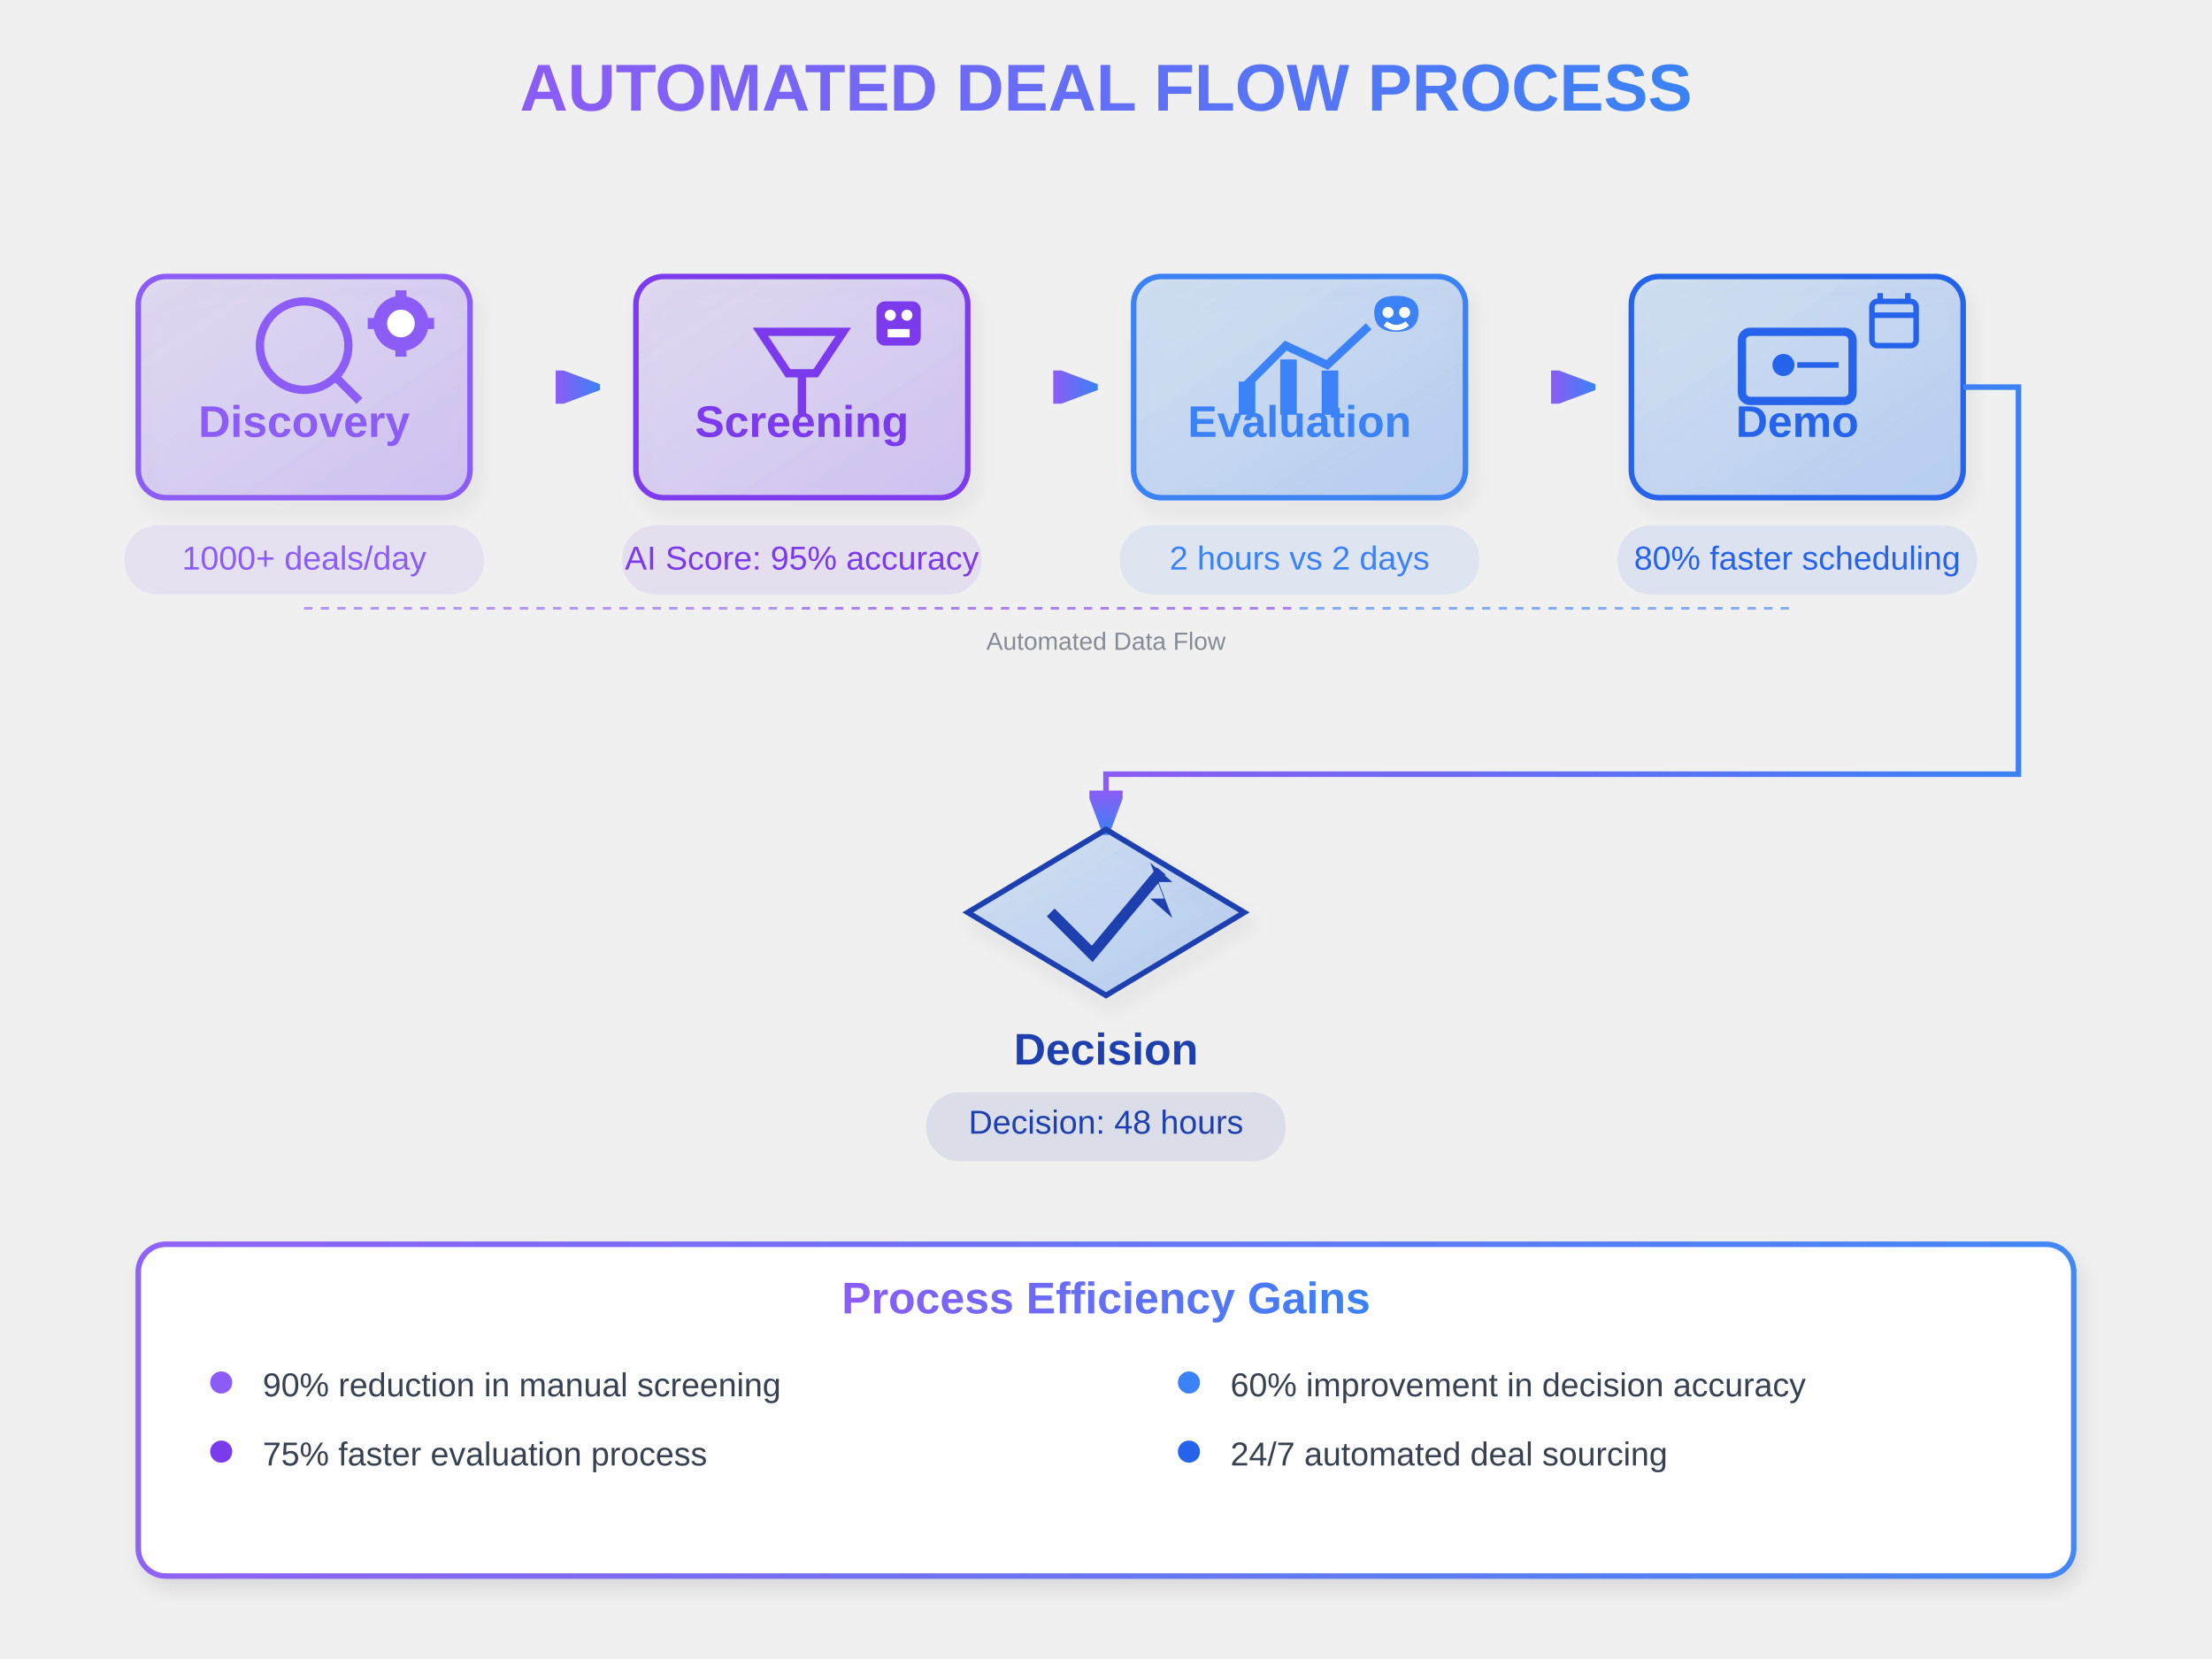
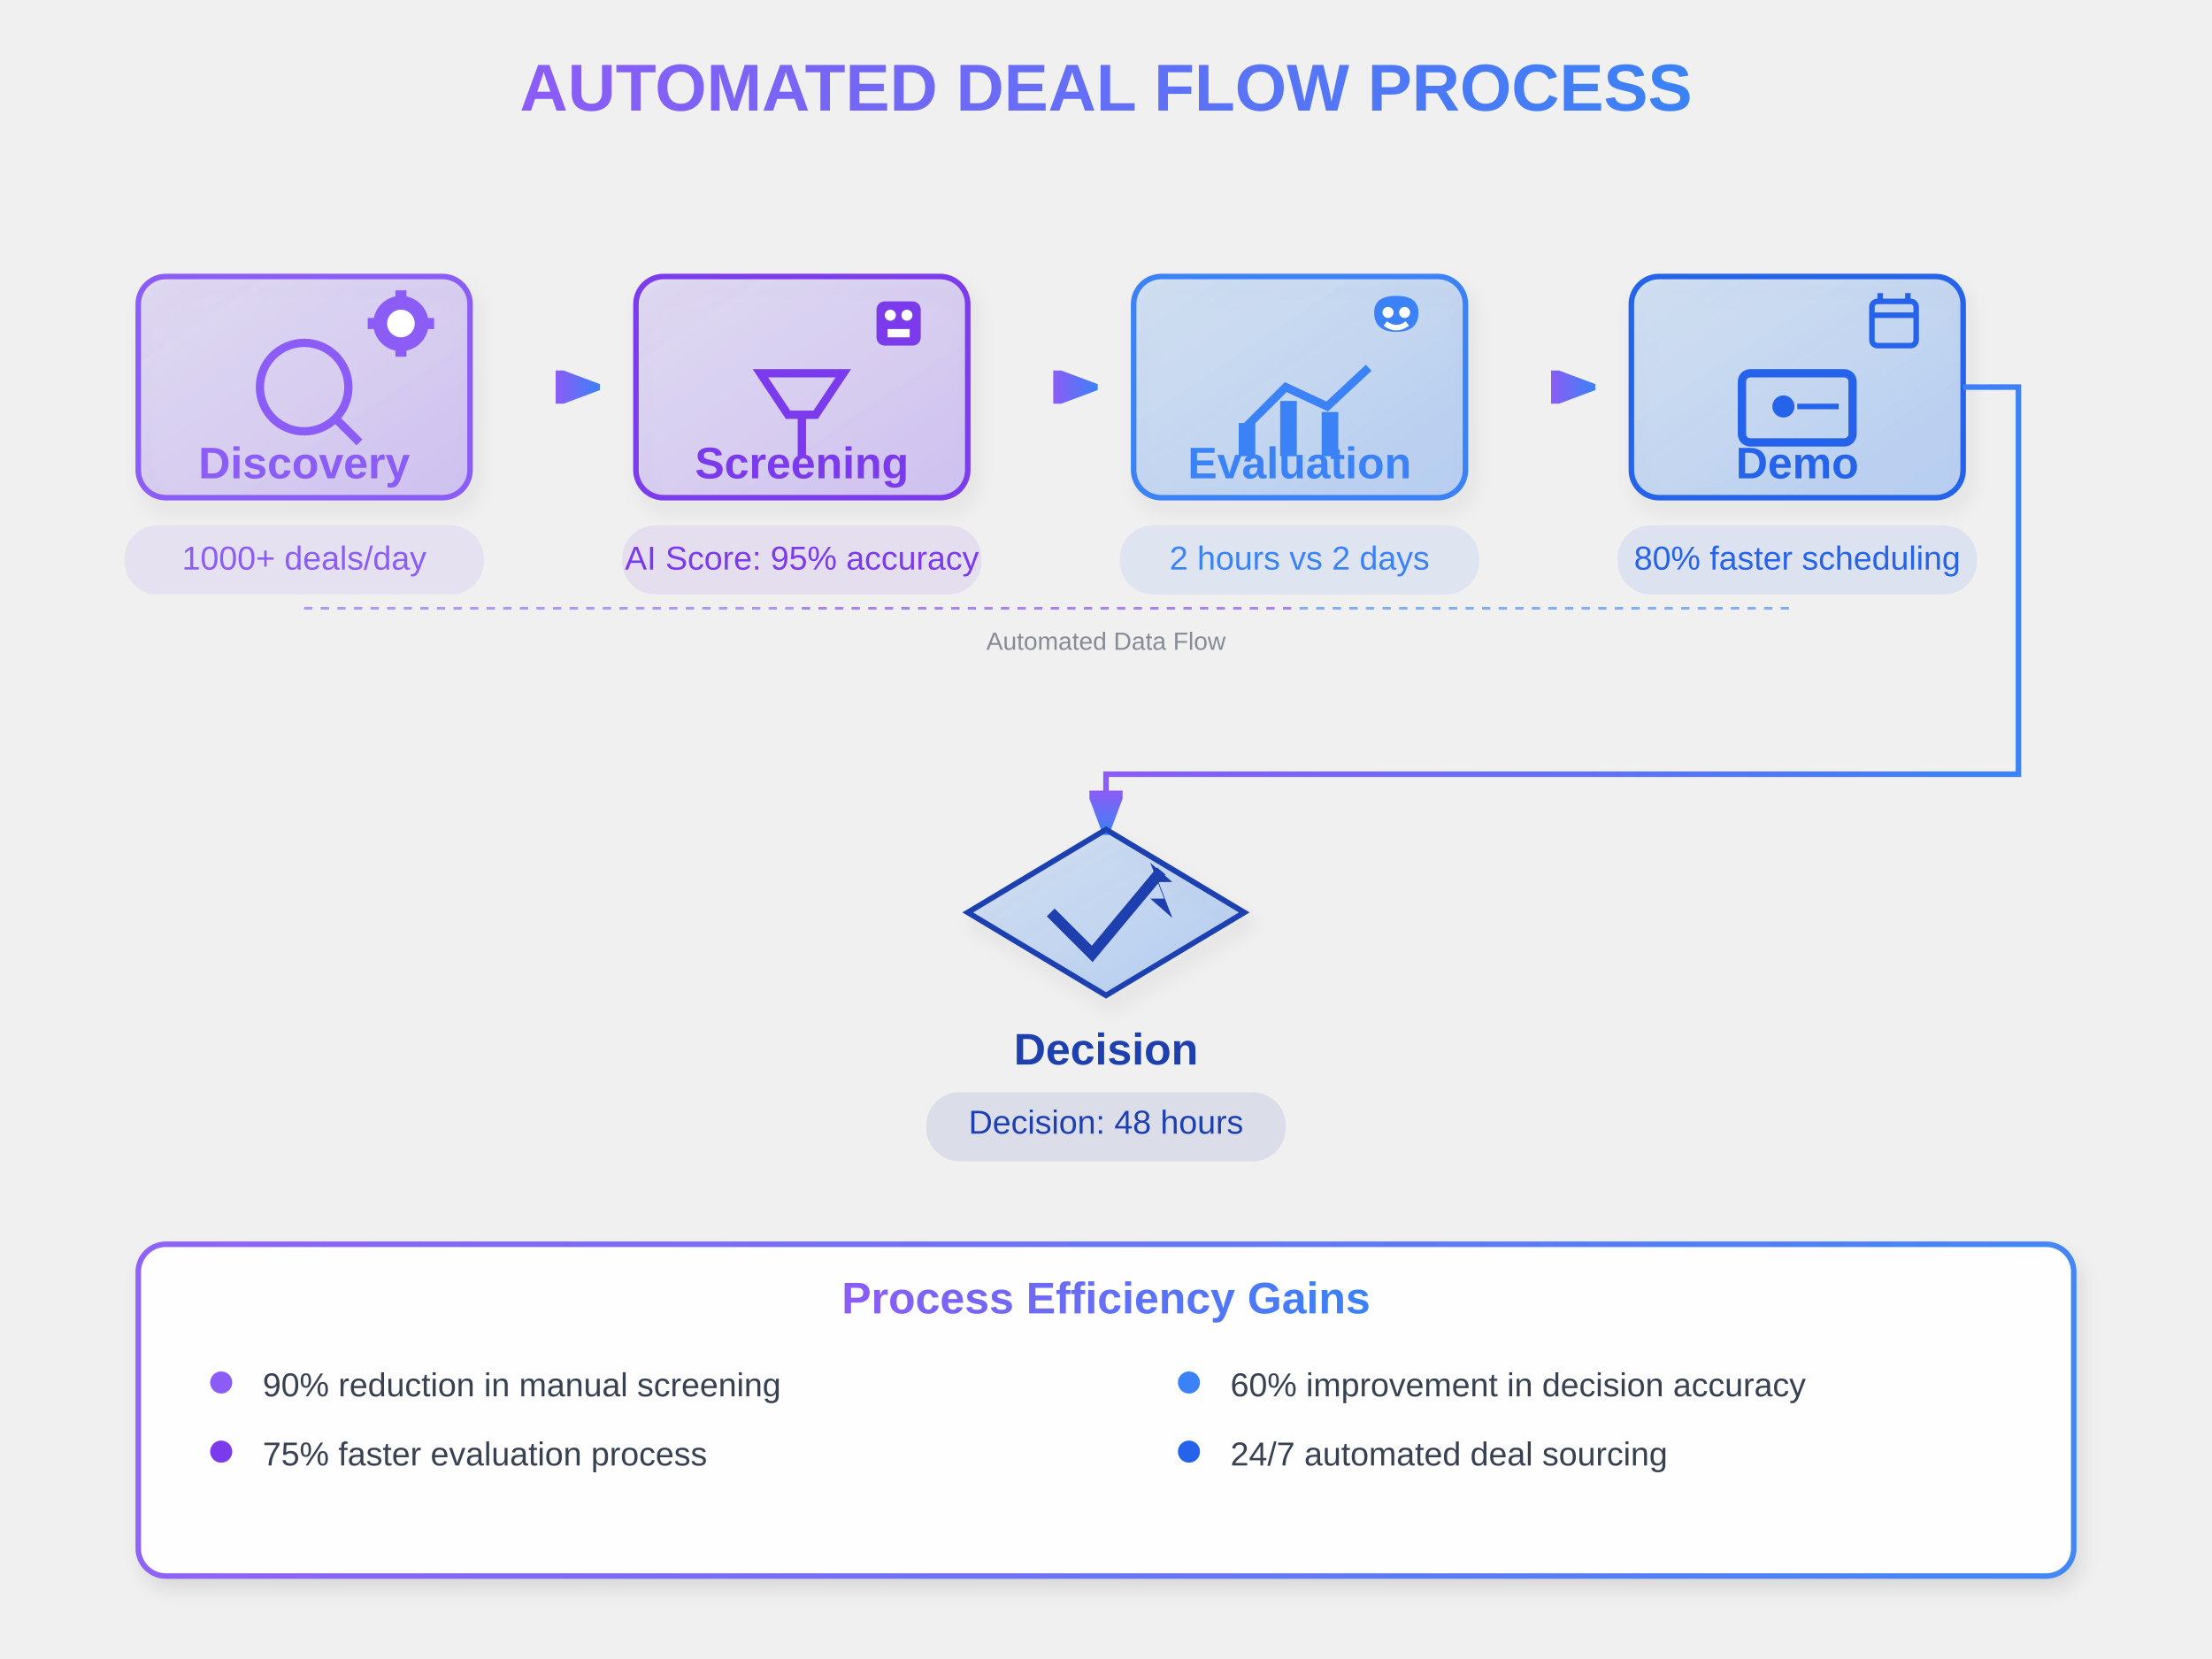
<svg xmlns="http://www.w3.org/2000/svg" width="800" height="600" viewBox="0 0 800 600">
  <defs>
    <linearGradient id="purpleBlue" x1="0%" y1="0%" x2="100%" y2="0%">
      <stop offset="0%" style="stop-color:#8B5CF6;stop-opacity:1" />
      <stop offset="100%" style="stop-color:#3B82F6;stop-opacity:1" />
    </linearGradient>
    <linearGradient id="lightPurple" x1="0%" y1="0%" x2="100%" y2="100%">
      <stop offset="0%" style="stop-color:#A78BFA;stop-opacity:0.2" />
      <stop offset="100%" style="stop-color:#8B5CF6;stop-opacity:0.3" />
    </linearGradient>
    <linearGradient id="lightBlue" x1="0%" y1="0%" x2="100%" y2="100%">
      <stop offset="0%" style="stop-color:#60A5FA;stop-opacity:0.2" />
      <stop offset="100%" style="stop-color:#3B82F6;stop-opacity:0.3" />
    </linearGradient>
    <filter id="shadow" x="-20%" y="-20%" width="140%" height="140%">
      <feDropShadow dx="2" dy="4" stdDeviation="3" flood-color="#000000" flood-opacity="0.1" />
    </filter>
    <marker id="arrowhead" markerWidth="8" markerHeight="6" refX="7" refY="3" orient="auto" markerUnits="strokeWidth">
      <polygon points="0 0, 8 3, 0 6" fill="url(#purpleBlue)" stroke="url(#purpleBlue)" stroke-width="1" />
    </marker>
  </defs>
  <text x="400" y="40" font-family="Arial, sans-serif" font-size="24" font-weight="bold" text-anchor="middle" fill="url(#purpleBlue)">
    AUTOMATED DEAL FLOW PROCESS
  </text>
  <g id="discovery">
    <rect x="50" y="100" width="120" height="80" rx="10" fill="url(#lightPurple)" stroke="#8B5CF6" stroke-width="2" filter="url(#shadow)" />
-     <circle cx="110" cy="125" r="16" fill="none" stroke="#8B5CF6" stroke-width="3" />
-     <line x1="122" y1="137" x2="130" y2="145" stroke="#8B5CF6" stroke-width="3" />
+     <circle cx="110" cy="140" r="16" fill="none" stroke="#8B5CF6" stroke-width="3" />
+     <line x1="122" y1="152" x2="130" y2="160" stroke="#8B5CF6" stroke-width="3" />
    <g transform="translate(145, 117)">
      <circle cx="0" cy="0" r="10" fill="#8B5CF6" />
      <circle cx="0" cy="0" r="5" fill="white" />
      <rect x="-2" y="-12" width="4" height="5" fill="#8B5CF6" />
      <rect x="-2" y="7" width="4" height="5" fill="#8B5CF6" />
      <rect x="-12" y="-2" width="5" height="4" fill="#8B5CF6" />
      <rect x="7" y="-2" width="5" height="4" fill="#8B5CF6" />
    </g>
-     <text x="110" y="158" font-family="Arial, sans-serif" font-size="16" font-weight="bold" text-anchor="middle" fill="#8B5CF6">Discovery</text>
+     <text x="110" y="173" font-family="Arial, sans-serif" font-size="16" font-weight="bold" text-anchor="middle" fill="#8B5CF6">Discovery</text>
    <rect x="45" y="190" width="130" height="25" rx="12" fill="#8B5CF6" opacity="0.1" />
    <text x="110" y="206" font-family="Arial, sans-serif" font-size="12" text-anchor="middle" fill="#8B5CF6">1000+ deals/day</text>
  </g>
  <line x1="185" y1="140" x2="215" y2="140" stroke="url(#purpleBlue)" stroke-width="2" marker-end="url(#arrowhead)" />
  <g id="screening">
    <rect x="230" y="100" width="120" height="80" rx="10" fill="url(#lightPurple)" stroke="#7C3AED" stroke-width="2" filter="url(#shadow)" />
-     <path d="M 275 120 L 305 120 L 295 135 L 285 135 Z" fill="none" stroke="#7C3AED" stroke-width="3" />
-     <line x1="290" y1="135" x2="290" y2="150" stroke="#7C3AED" stroke-width="3" />
+     <path d="M 275 135 L 305 135 L 295 150 L 285 150 Z" fill="none" stroke="#7C3AED" stroke-width="3" />
+     <line x1="290" y1="150" x2="290" y2="165" stroke="#7C3AED" stroke-width="3" />
    <g transform="translate(325, 117)">
      <rect x="-8" y="-8" width="16" height="16" rx="3" fill="#7C3AED" />
      <circle cx="-3" cy="-3" r="2" fill="white" />
      <circle cx="3" cy="-3" r="2" fill="white" />
      <rect x="-4" y="2" width="8" height="3" fill="white" />
    </g>
-     <text x="290" y="158" font-family="Arial, sans-serif" font-size="16" font-weight="bold" text-anchor="middle" fill="#7C3AED">Screening</text>
+     <text x="290" y="173" font-family="Arial, sans-serif" font-size="16" font-weight="bold" text-anchor="middle" fill="#7C3AED">Screening</text>
    <rect x="225" y="190" width="130" height="25" rx="12" fill="#7C3AED" opacity="0.1" />
    <text x="290" y="206" font-family="Arial, sans-serif" font-size="12" text-anchor="middle" fill="#7C3AED">AI Score: 95% accuracy</text>
  </g>
  <line x1="365" y1="140" x2="395" y2="140" stroke="url(#purpleBlue)" stroke-width="2" marker-end="url(#arrowhead)" />
  <g id="evaluation">
    <rect x="410" y="100" width="120" height="80" rx="10" fill="url(#lightBlue)" stroke="#3B82F6" stroke-width="2" filter="url(#shadow)" />
-     <path d="M 450 140 L 465 125 L 480 132 L 495 118" fill="none" stroke="#3B82F6" stroke-width="3" />
-     <rect x="448" y="138" width="6" height="12" fill="#3B82F6" />
-     <rect x="463" y="130" width="6" height="20" fill="#3B82F6" />
-     <rect x="478" y="134" width="6" height="16" fill="#3B82F6" />
+     <path d="M 450 155 L 465 140 L 480 147 L 495 133" fill="none" stroke="#3B82F6" stroke-width="3" />
+     <rect x="448" y="153" width="6" height="12" fill="#3B82F6" />
+     <rect x="463" y="145" width="6" height="20" fill="#3B82F6" />
+     <rect x="478" y="149" width="6" height="16" fill="#3B82F6" />
    <g transform="translate(505, 117)">
      <path d="M -8 -4 Q -8 -10 0 -10 Q 8 -10 8 -4 Q 8 3 0 3 Q -8 3 -8 -4" fill="#3B82F6" />
      <circle cx="-3" cy="-4" r="2" fill="white" />
      <circle cx="3" cy="-4" r="2" fill="white" />
      <path d="M -4 0 Q 0 3 4 0" stroke="white" stroke-width="2" fill="none" />
    </g>
-     <text x="470" y="158" font-family="Arial, sans-serif" font-size="16" font-weight="bold" text-anchor="middle" fill="#3B82F6">Evaluation</text>
+     <text x="470" y="173" font-family="Arial, sans-serif" font-size="16" font-weight="bold" text-anchor="middle" fill="#3B82F6">Evaluation</text>
    <rect x="405" y="190" width="130" height="25" rx="12" fill="#3B82F6" opacity="0.1" />
    <text x="470" y="206" font-family="Arial, sans-serif" font-size="12" text-anchor="middle" fill="#3B82F6">2 hours vs 2 days</text>
  </g>
  <line x1="545" y1="140" x2="575" y2="140" stroke="url(#purpleBlue)" stroke-width="2" marker-end="url(#arrowhead)" />
  <g id="demo">
    <rect x="590" y="100" width="120" height="80" rx="10" fill="url(#lightBlue)" stroke="#2563EB" stroke-width="2" filter="url(#shadow)" />
-     <rect x="630" y="120" width="40" height="25" rx="3" fill="none" stroke="#2563EB" stroke-width="3" />
-     <circle cx="645" cy="132" r="4" fill="#2563EB" />
-     <line x1="650" y1="132" x2="665" y2="132" stroke="#2563EB" stroke-width="2" />
+     <rect x="630" y="135" width="40" height="25" rx="3" fill="none" stroke="#2563EB" stroke-width="3" />
+     <circle cx="645" cy="147" r="4" fill="#2563EB" />
+     <line x1="650" y1="147" x2="665" y2="147" stroke="#2563EB" stroke-width="2" />
    <g transform="translate(685, 117)">
      <rect x="-8" y="-8" width="16" height="16" rx="2" fill="none" stroke="#2563EB" stroke-width="2" />
      <line x1="-5" y1="-8" x2="-5" y2="-11" stroke="#2563EB" stroke-width="2" />
      <line x1="5" y1="-8" x2="5" y2="-11" stroke="#2563EB" stroke-width="2" />
      <line x1="-8" y1="-3" x2="8" y2="-3" stroke="#2563EB" stroke-width="2" />
    </g>
-     <text x="650" y="158" font-family="Arial, sans-serif" font-size="16" font-weight="bold" text-anchor="middle" fill="#2563EB">Demo</text>
+     <text x="650" y="173" font-family="Arial, sans-serif" font-size="16" font-weight="bold" text-anchor="middle" fill="#2563EB">Demo</text>
    <rect x="585" y="190" width="130" height="25" rx="12" fill="#2563EB" opacity="0.1" />
    <text x="650" y="206" font-family="Arial, sans-serif" font-size="12" text-anchor="middle" fill="#2563EB">80% faster scheduling</text>
  </g>
  <path d="M 710 140 L 730 140 L 730 280 L 400 280 L 400 300" stroke="url(#purpleBlue)" stroke-width="2" fill="none" marker-end="url(#arrowhead)" />
  <g id="decision">
    <path d="M 400 300 L 450 330 L 400 360 L 350 330 Z" fill="url(#lightBlue)" stroke="#1E40AF" stroke-width="2" filter="url(#shadow)" />
    <path d="M 380 330 L 395 345 L 420 315" fill="none" stroke="#1E40AF" stroke-width="4" />
    <g transform="translate(420, 322)">
      <path d="M -4 -10 L 4 -3 L -1 -3 L 4 10 L -4 3 L 1 3 Z" fill="#1E40AF" />
    </g>
    <text x="400" y="385" font-family="Arial, sans-serif" font-size="16" font-weight="bold" text-anchor="middle" fill="#1E40AF">Decision</text>
    <rect x="335" y="395" width="130" height="25" rx="12" fill="#1E40AF" opacity="0.1" />
    <text x="400" y="410" font-family="Arial, sans-serif" font-size="12" text-anchor="middle" fill="#1E40AF">Decision: 48 hours</text>
  </g>
  <g id="automation-flow">
    <line x1="110" y1="220" x2="290" y2="220" stroke="#8B5CF6" stroke-width="1" stroke-dasharray="3,3" opacity="0.6" />
    <line x1="290" y1="220" x2="470" y2="220" stroke="#7C3AED" stroke-width="1" stroke-dasharray="3,3" opacity="0.6" />
    <line x1="470" y1="220" x2="650" y2="220" stroke="#3B82F6" stroke-width="1" stroke-dasharray="3,3" opacity="0.6" />
    <text x="400" y="235" font-family="Arial, sans-serif" font-size="9" text-anchor="middle" fill="#6B7280" opacity="0.8">Automated Data Flow</text>
  </g>
  <g id="metrics">
    <rect x="50" y="450" width="700" height="120" rx="10" fill="white" stroke="url(#purpleBlue)" stroke-width="2" opacity="0.95" filter="url(#shadow)" />
    <text x="400" y="475" font-family="Arial, sans-serif" font-size="16" font-weight="bold" text-anchor="middle" fill="url(#purpleBlue)">Process Efficiency Gains</text>
    <g transform="translate(80, 490)">
      <circle cx="0" cy="10" r="4" fill="#8B5CF6" />
      <text x="15" y="15" font-family="Arial, sans-serif" font-size="12" fill="#374151">90% reduction in manual screening</text>
      <circle cx="0" cy="35" r="4" fill="#7C3AED" />
      <text x="15" y="40" font-family="Arial, sans-serif" font-size="12" fill="#374151">75% faster evaluation process</text>
      <circle cx="350" cy="10" r="4" fill="#3B82F6" />
      <text x="365" y="15" font-family="Arial, sans-serif" font-size="12" fill="#374151">60% improvement in decision accuracy</text>
      <circle cx="350" cy="35" r="4" fill="#2563EB" />
      <text x="365" y="40" font-family="Arial, sans-serif" font-size="12" fill="#374151">24/7 automated deal sourcing</text>
    </g>
  </g>
</svg>
